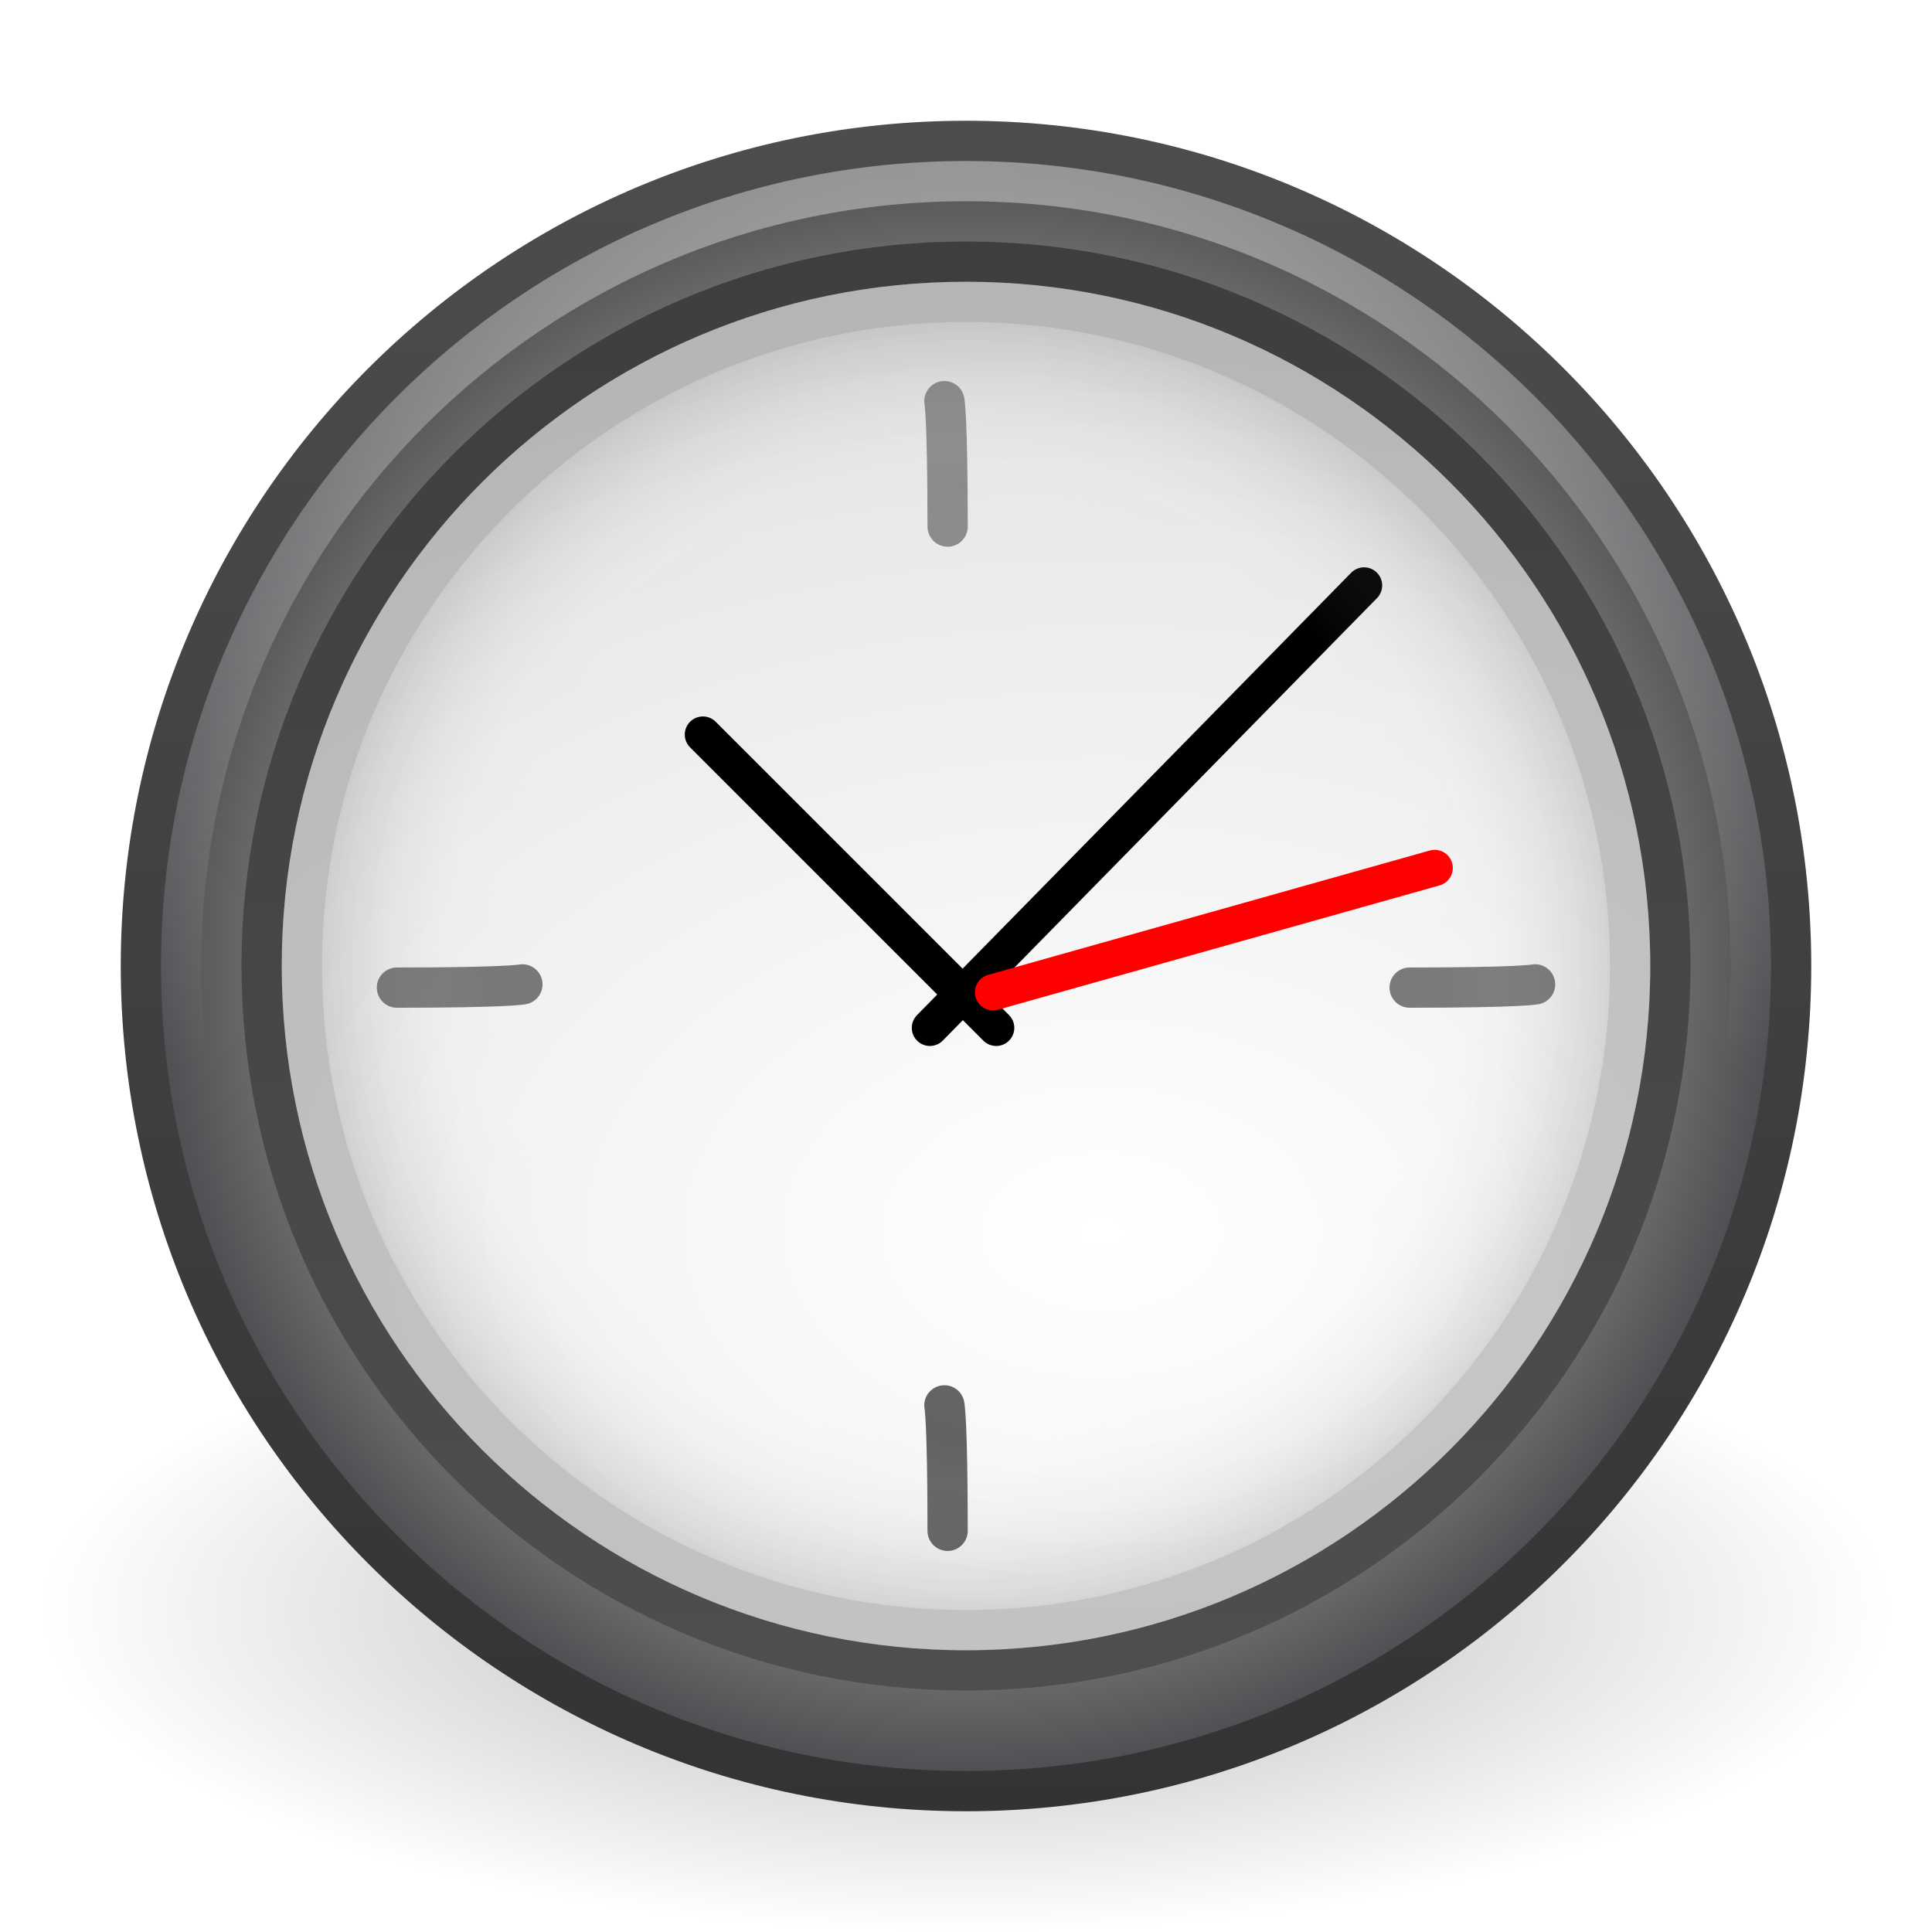
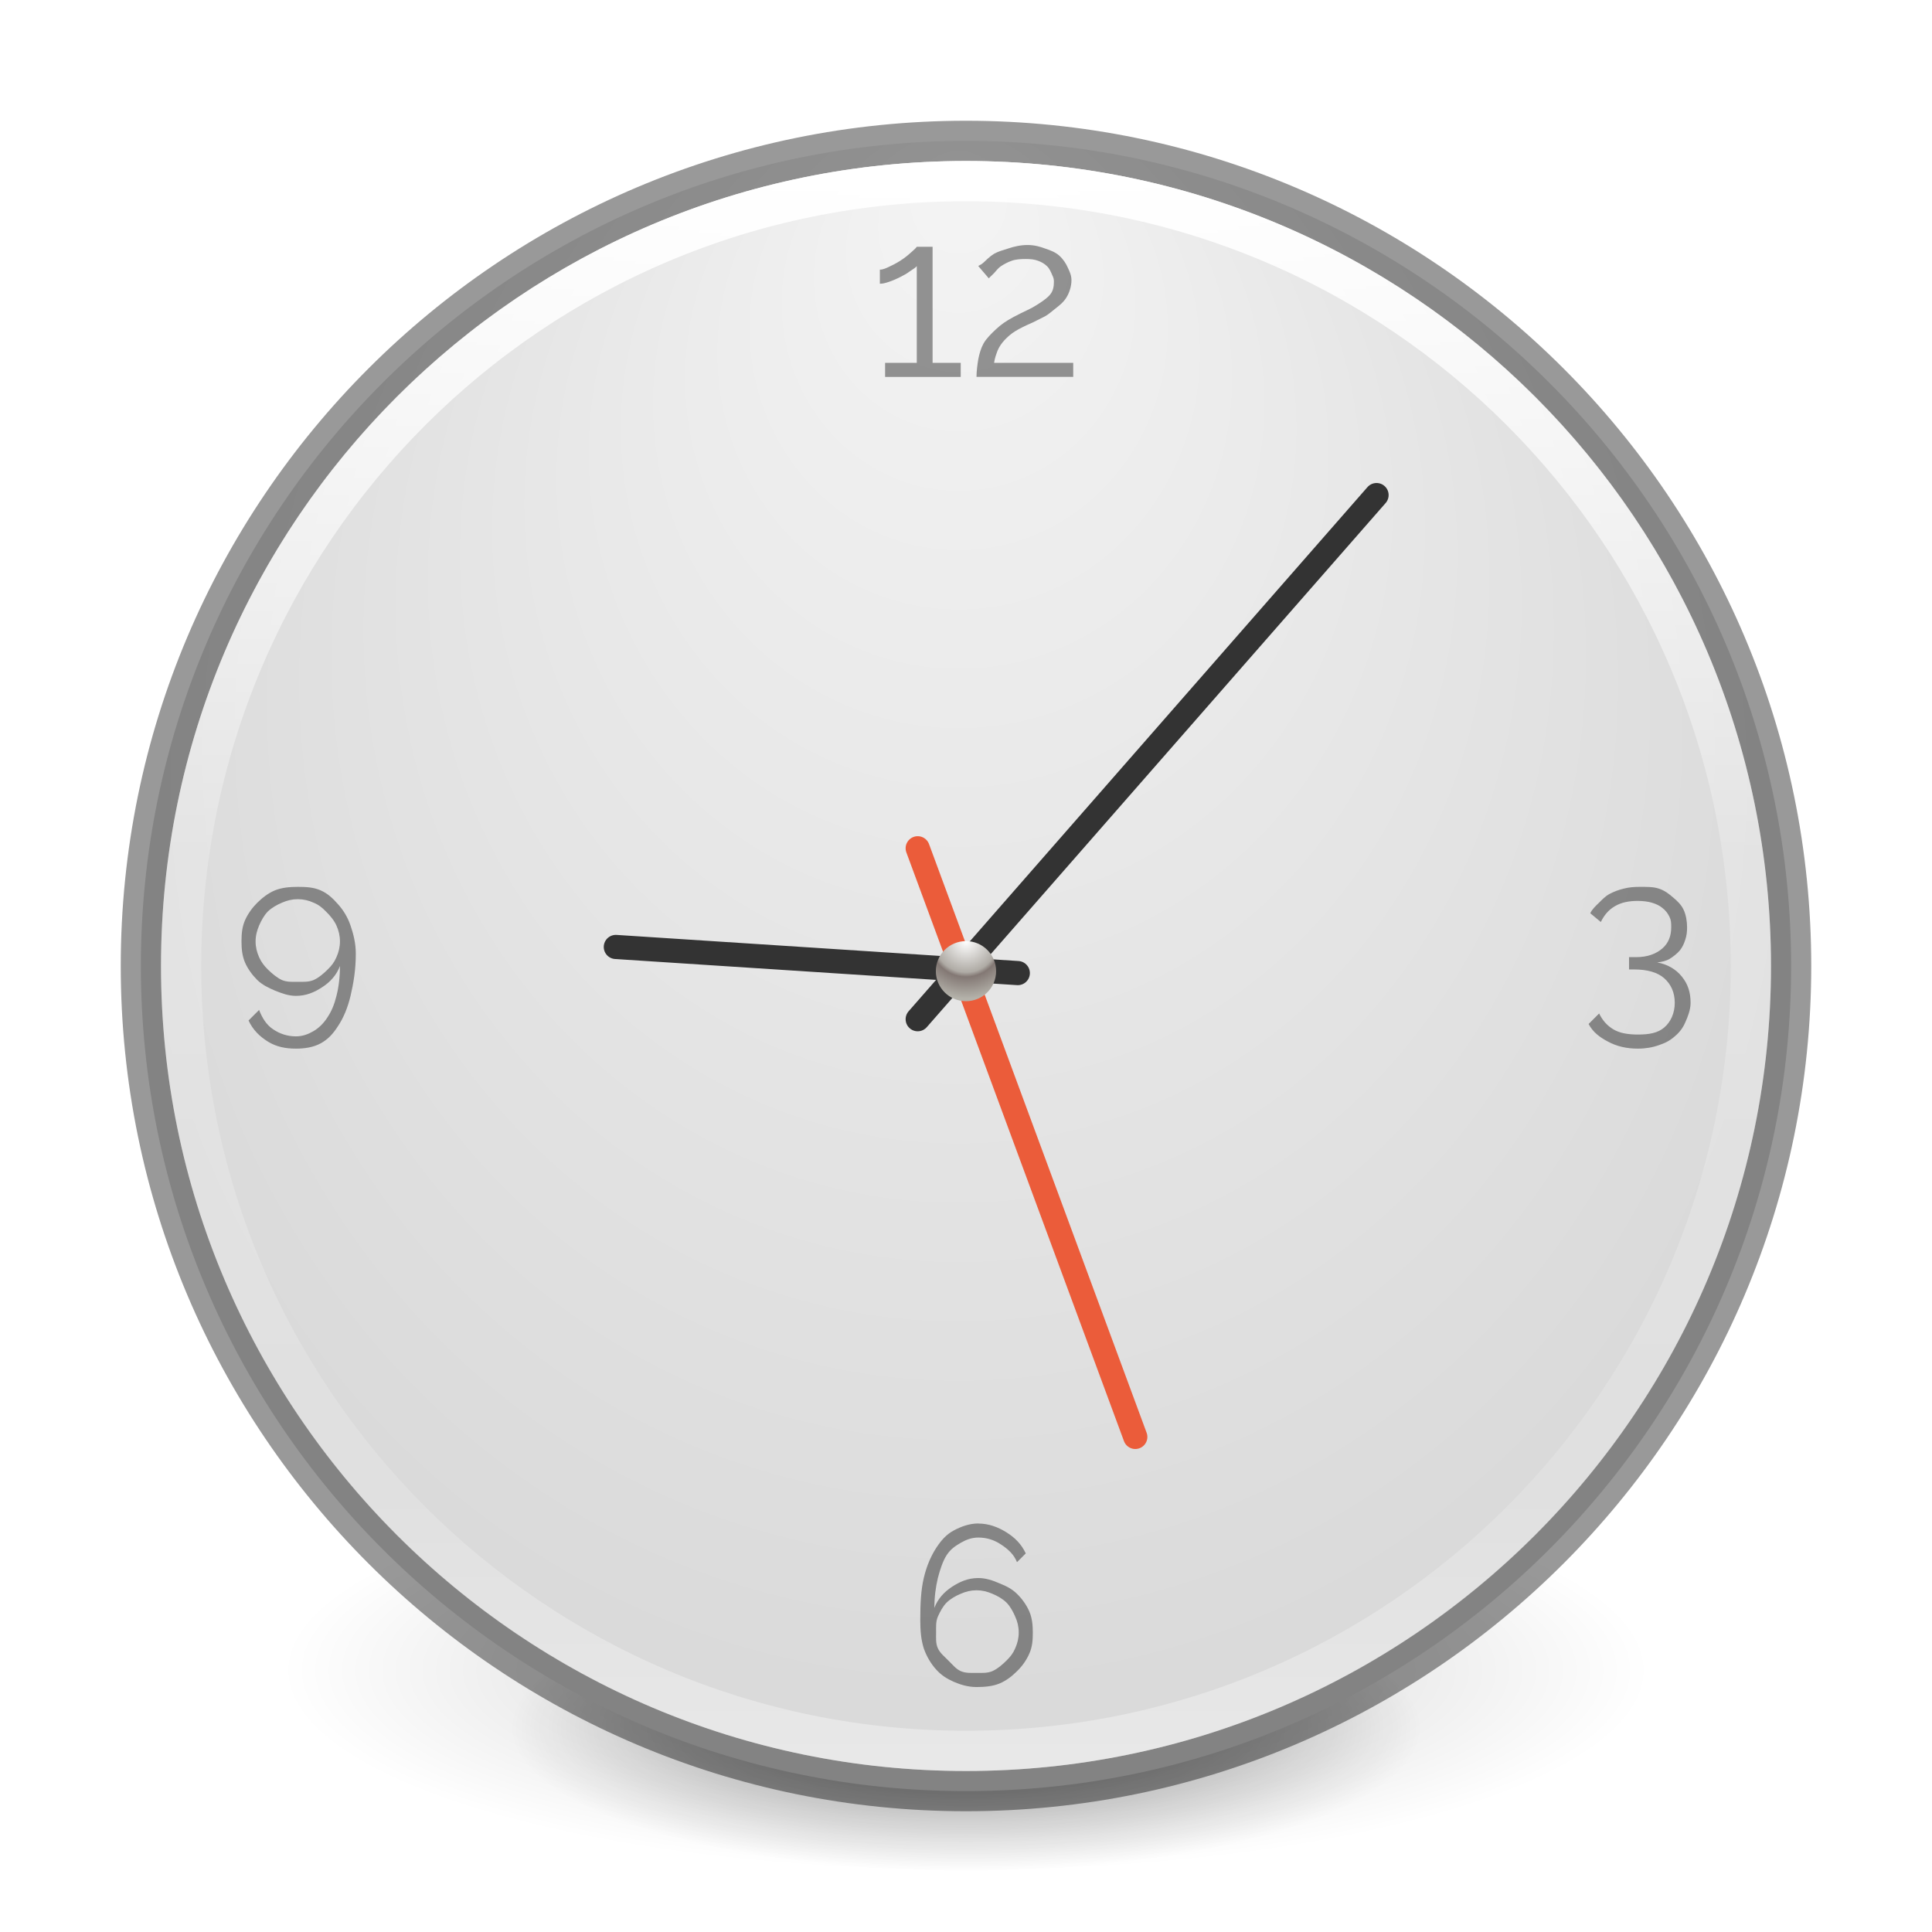
- <svg xmlns="http://www.w3.org/2000/svg" id="svg5555" height="48" width="48" version="1.0">
-   <defs id="defs5557">
-     <radialGradient id="radialGradient3199" gradientUnits="userSpaceOnUse" cy="24" cx="24" r="17">
-       <stop id="stop3303" style="stop-color:#fff;stop-opacity:0" offset="0" />
-       <stop id="stop3309" style="stop-color:#fff;stop-opacity:0" offset="0.7" />
-       <stop id="stop3305" offset="1" />
-     </radialGradient>
-     <linearGradient id="linearGradient3201" y2="26.494" gradientUnits="userSpaceOnUse" x2="29.05" gradientTransform="matrix(1 0 0 -1 .000001 48)" y1="7.028" x1="29.05">
-       <stop id="stop3710" offset="0" />
-       <stop id="stop3712" offset="1" />
+ <svg xmlns="http://www.w3.org/2000/svg" xmlns:xlink="http://www.w3.org/1999/xlink" id="svg4279" height="48" width="48" version="1.1">
+   <defs id="defs4281">
+     <linearGradient id="linearGradient4119">
+       <stop offset="0" style="stop-color:#ffffff;stop-opacity:1" id="stop4121" />
+       <stop offset="0.54" style="stop-color:#afaba5;stop-opacity:1" id="stop4148" />
+       <stop offset="0.62" style="stop-color:#837874;stop-opacity:1" id="stop4146" />
+       <stop offset="1" style="stop-color:#b4b2aa;stop-opacity:1" id="stop4123" />
    </linearGradient>
-     <linearGradient id="linearGradient3212" y2="26.091" gradientUnits="userSpaceOnUse" x2="24.398" gradientTransform="translate(-.39768 .39813)" y1="3.602" x1="24.398">
-       <stop id="stop3998" style="stop-color:#fff" offset="0" />
-       <stop id="stop4000" style="stop-color:#fff;stop-opacity:0" offset="1" />
+     <linearGradient gradientTransform="matrix(1.592071,0,0,1.592072,-90.90953,-20.36611)" gradientUnits="userSpaceOnUse" xlink:href="#linearGradient4806-9" id="linearGradient3221" y2="40.496" x2="71.204" y1="15.369" x1="71.204" />
+     <linearGradient id="linearGradient4806-9">
+       <stop offset="0" style="stop-color:#ffffff;stop-opacity:1" id="stop4808-49" />
+       <stop offset="0.424" style="stop-color:#ffffff;stop-opacity:0.235" id="stop4810-05" />
+       <stop offset="0.821" style="stop-color:#ffffff;stop-opacity:0.157" id="stop4812-6" />
+       <stop offset="1" style="stop-color:#ffffff;stop-opacity:0.392" id="stop4814-7" />
    </linearGradient>
-     <radialGradient id="radialGradient3215" gradientUnits="userSpaceOnUse" cy="12.08" cx="27.412" gradientTransform="matrix(1.7638e-8 1.7731 -2.6591 2.6451e-8 59.48 -17.999)" r="18">
-       <stop id="stop3270" style="stop-color:#fff" offset="0" />
-       <stop id="stop3272" style="stop-color:#d8d8d8" offset="1" />
-     </radialGradient>
-     <linearGradient id="linearGradient3217" y2="40.32" gradientUnits="userSpaceOnUse" x2="29.05" gradientTransform="matrix(1.0606 0 0 1.0606 -1.4545 -1.4545)" y1="7.028" x1="29.05">
-       <stop id="stop2482" style="stop-color:#3d3e40" offset="0" />
-       <stop id="stop2484" style="stop-color:#4e4e4e" offset="1" />
+     <radialGradient gradientTransform="matrix(-6.7138023e-8,1.103308,-1.039476,-7.5994236e-8,32.78345,3.760135)" gradientUnits="userSpaceOnUse" xlink:href="#linearGradient2867-449-88-871-390-598-476-591-434-148-57-177-641-289-620-227-114-444-680-744-4-8-69-5-4-8-426-2-9-1-4-965" id="radialGradient3228" fy="8.626" fx="0.304" r="20" cy="8.626" cx="15.026" />
+     <linearGradient id="linearGradient2867-449-88-871-390-598-476-591-434-148-57-177-641-289-620-227-114-444-680-744-4-8-69-5-4-8-426-2-9-1-4-965">
+       <stop offset="0" style="stop-color:#f4f4f4;stop-opacity:1" id="stop4036" />
+       <stop offset="1" style="stop-color:#dadada;stop-opacity:1" id="stop4040" />
    </linearGradient>
-     <radialGradient id="radialGradient3220" gradientUnits="userSpaceOnUse" cy="24.003" cx="24.012" gradientTransform="matrix(.95321 0 0 .95321 1.1236 1.1232)" r="21">
-       <stop id="stop5026" style="stop-color:#808080" offset="0" />
-       <stop id="stop5028" style="stop-color:#6d6d6d" offset=".873" />
-       <stop id="stop5030" style="stop-color:#4f5053" offset="1" />
-     </radialGradient>
-     <linearGradient id="linearGradient3222" y2="45.184" gradientUnits="userSpaceOnUse" x2="7.554" y1="3" x1="7.554">
-       <stop id="stop3229" style="stop-color:#4d4d4d" offset="0" />
-       <stop id="stop3231" style="stop-color:#333" offset="1" />
+     <radialGradient gradientTransform="matrix(0,2.280334,-2.286523,0,59.16037,-13.09994)" gradientUnits="userSpaceOnUse" xlink:href="#linearGradient4119" id="radialGradient3139" fy="15.377" fx="16" r="0.626" cy="15.377" cx="16" />
+     <radialGradient xlink:href="#linearGradient3820-7-2" id="radialGradient3300-8" gradientUnits="userSpaceOnUse" gradientTransform="matrix(0.3823536,7.5555777e-8,-1.8372241e-8,0.1115198,-5.925427,36.33585)" cx="99.189" cy="185.297" fx="99.189" fy="185.297" r="62.769" />
+     <linearGradient id="linearGradient3820-7-2">
+       <stop id="stop3822-2-6" style="stop-color:#000000;stop-opacity:1" offset="0" />
+       <stop id="stop3824-1-2" style="stop-color:#000000;stop-opacity:0" offset="1" />
    </linearGradient>
-     <radialGradient id="radialGradient3225" gradientUnits="userSpaceOnUse" cy="4.625" cx="62.625" gradientTransform="matrix(2.1647 0 0 .75294 -111.56 36.518)" r="10.625">
-       <stop id="stop8840" offset="0" />
-       <stop id="stop8842" style="stop-opacity:0" offset="1" />
-     </radialGradient>
+     <radialGradient xlink:href="#linearGradient3820-7-2" id="radialGradient4192-6" gradientUnits="userSpaceOnUse" gradientTransform="matrix(0.2549024,5.3967361e-8,-1.2248161e-8,0.07965545,6.716382,44.24067)" cx="99.189" cy="185.297" fx="99.189" fy="185.297" r="62.769" />
  </defs>
-   <path id="path8836" style="opacity:.3;fill-rule:evenodd;fill:url(#radialGradient3225)" d="m47 40c0 4.418-10.297 8-23 8s-23-3.582-23-8 10.297-8 23-8 23 3.582 23 8z" />
-   <path id="path6495" style="stroke:url(#linearGradient3222);fill:url(#radialGradient3220)" d="m44.5 23.999c0 11.322-9.179 20.501-20.5 20.501-11.322 0-20.5-9.179-20.5-20.501 0-11.321 9.178-20.499 20.5-20.499 11.321 0 20.5 9.178 20.5 20.499z" />
-   <path id="path3215" style="stroke:url(#linearGradient3217);fill:url(#radialGradient3215)" d="m41.5 23.999c0 9.665-7.836 17.501-17.5 17.501-9.665 0-17.5-7.835-17.5-17.501 0-9.665 7.835-17.499 17.5-17.499 9.664 0 17.5 7.835 17.5 17.499z" />
-   <path id="path3222" style="opacity:.4;stroke:url(#linearGradient3212);fill:none" d="m43.5 23.999c0 10.77-8.731 19.501-19.5 19.501-10.77 0-19.5-8.731-19.5-19.501 0-10.769 8.731-19.499 19.5-19.499s19.5 8.73 19.5 19.499z" />
-   <path id="path2291" style="opacity:.5;stroke:#000;stroke-linecap:round;fill:none" d="m9.862 24.537c2.766 0 3.117-0.08 3.117-0.08" />
-   <path id="path2296" style="opacity:.5;stroke:#000;stroke-linecap:round;fill:none" d="m35.022 24.537c2.766 0 3.117-0.08 3.117-0.08" />
-   <path id="path2306" style="opacity:.6;stroke:#000;stroke-linecap:round;fill:none" d="m23.543 38.033c0-2.766-0.08-3.117-0.08-3.117" />
-   <path id="path2308" style="opacity:.4;stroke:#000;stroke-linecap:round;fill:none" d="m23.543 13.083c0-2.766-0.08-3.117-0.08-3.117" />
-   <path id="path2312" style="stroke:#000;stroke-linecap:round;stroke-width:0.9;fill:none" d="m23.103 25.537 10.787-10.992" />
-   <path id="path2314" style="stroke:#000;stroke-linecap:round;stroke-width:0.9;fill:none" d="m24.75 25.537-7.287-7.287" />
-   <path id="path2316" style="fill-rule:evenodd;stroke:#f00;stroke-linecap:round;stroke-width:0.9;fill:#f00" d="m24.672 24.653 10.973-3.089" />
-   <path id="path3215-4" style="opacity:.2;stroke:url(#linearGradient3201);fill:url(#radialGradient3199)" d="m40.5 24.001c0-9.113-7.388-16.501-16.5-16.501-9.113 0-16.5 7.388-16.5 16.501 0 9.112 7.387 16.499 16.5 16.499 9.112 0 16.5-7.387 16.5-16.499z" />
+   <g id="g4198-4" transform="matrix(0.7083333,0,0,0.7142827,1.33333,0.7846048)" style="stroke-width:1.406">
+     <path d="m 56,57.002 a 24,6.999 0 1 1 -48,0 24,6.999 0 1 1 48,0 z" id="path3818-0-6" style="opacity:0.2;fill:url(#radialGradient3300-8);fill-opacity:1;stroke:none;stroke-width:1.406" />
+     <path style="opacity:0.4;fill:url(#radialGradient4192-6);fill-opacity:1;stroke:none;stroke-width:1.406" id="path4190-2" d="m 48,59.002 a 16,4.999 0 1 1 -32,0 16,4.999 0 1 1 32,0 z" />
+   </g>
+   <path d="M 24,3.5 C 12.689,3.5 3.5,12.689 3.5,24 3.5,35.311 12.689,44.5 24,44.5 35.311,44.5 44.5,35.311 44.5,24 44.5,12.689 35.311,3.5 24,3.5 Z" id="path2555-7-65" style="color:#000000;display:inline;overflow:visible;visibility:visible;fill:url(#radialGradient3228);fill-opacity:1;fill-rule:nonzero;stroke:none;stroke-width:1;marker:none;enable-background:accumulate" />
+   <path d="M 24,3.5 C 12.689,3.5 3.5,12.689 3.5,24 3.5,35.311 12.689,44.5 24,44.5 35.311,44.5 44.5,35.311 44.5,24 44.5,12.689 35.311,3.5 24,3.5 Z" id="path2555-7-1-7" style="color:#000000;display:inline;overflow:visible;visibility:visible;opacity:0.4;fill:none;stroke:#000000;stroke-width:1;stroke-linecap:round;stroke-linejoin:round;stroke-miterlimit:4;stroke-dasharray:none;stroke-dashoffset:0;stroke-opacity:1;marker:none;enable-background:accumulate" />
+   <path d="M 22.8,25.322 34.2,12.3" id="path2312" style="fill:none;stroke:#333333;stroke-width:0.6;stroke-linecap:round;stroke-linejoin:miter;stroke-miterlimit:4;stroke-dasharray:none;stroke-opacity:1" />
+   <path d="M 25.287,24.176 15.3,23.527" id="path2314" style="fill:#0000ff;fill-opacity:1;stroke:#333333;stroke-width:0.6;stroke-linecap:round;stroke-linejoin:miter;stroke-miterlimit:4;stroke-dasharray:none;stroke-opacity:1" />
+   <path d="m 22.8,21.075 5.406,14.625" id="path2316" style="fill:none;stroke:#eb5c3a;stroke-width:0.6;stroke-linecap:round;stroke-linejoin:miter;stroke-miterlimit:4;stroke-dasharray:none;stroke-opacity:1" />
+   <path d="m 25.529,6.087 c -0.175,3.2e-6 -0.339,0.039 -0.481,0.087 -0.138,0.045 -0.245,0.071 -0.35,0.131 -0.101,0.06 -0.199,0.159 -0.262,0.218 -0.063,0.06 -0.109,0.065 -0.131,0.087 l 0.262,0.306 c 0.026,-0.034 0.083,-0.079 0.131,-0.131 0.052,-0.056 0.1,-0.126 0.175,-0.175 0.075,-0.048 0.165,-0.098 0.262,-0.131 0.101,-0.037 0.226,-0.044 0.35,-0.044 0.119,3e-6 0.216,0.01 0.306,0.044 0.093,0.034 0.159,0.075 0.218,0.131 0.063,0.056 0.101,0.148 0.131,0.218 0.034,0.071 0.044,0.104 0.044,0.175 -3e-6,0.112 -0.02,0.224 -0.087,0.306 -0.063,0.082 -0.161,0.151 -0.262,0.218 -0.101,0.067 -0.187,0.119 -0.306,0.175 -0.116,0.052 -0.249,0.123 -0.35,0.175 -0.19,0.101 -0.314,0.19 -0.437,0.306 -0.119,0.112 -0.235,0.226 -0.306,0.35 -0.067,0.123 -0.105,0.259 -0.131,0.393 -0.022,0.13 -0.044,0.299 -0.044,0.437 h 2.403 V 9.015 h -1.966 c 0.015,-0.116 0.054,-0.216 0.087,-0.306 0.037,-0.089 0.104,-0.188 0.175,-0.262 0.071,-0.075 0.15,-0.148 0.262,-0.218 0.112,-0.071 0.269,-0.144 0.437,-0.218 0.071,-0.034 0.154,-0.079 0.262,-0.131 0.112,-0.052 0.201,-0.136 0.306,-0.218 0.104,-0.082 0.191,-0.15 0.262,-0.262 0.075,-0.116 0.131,-0.28 0.131,-0.437 -3e-6,-0.119 -0.039,-0.201 -0.087,-0.306 C 26.486,6.547 26.409,6.432 26.316,6.35 26.222,6.267 26.1,6.219 25.966,6.175 25.836,6.126 25.697,6.087 25.529,6.087 Z m -2.752,0.044 c -0.007,0.019 -0.068,0.075 -0.131,0.131 -0.063,0.056 -0.125,0.111 -0.218,0.175 -0.089,0.063 -0.201,0.126 -0.306,0.175 -0.101,0.048 -0.176,0.087 -0.262,0.087 v 0.35 c 0.071,2.3e-6 0.125,-0.014 0.218,-0.044 0.093,-0.03 0.22,-0.086 0.306,-0.131 0.089,-0.045 0.148,-0.079 0.218,-0.131 0.071,-0.052 0.141,-0.086 0.175,-0.131 V 9.015 H 21.99 V 9.364 h 1.879 V 9.015 H 23.17 V 6.131 Z M 7.398,22.034 c -0.198,2e-6 -0.396,0.017 -0.568,0.087 -0.171,0.071 -0.31,0.183 -0.437,0.306 -0.123,0.123 -0.231,0.269 -0.306,0.437 -0.071,0.164 -0.087,0.334 -0.087,0.524 -3e-7,0.186 0.017,0.36 0.087,0.524 0.071,0.164 0.183,0.314 0.306,0.437 0.123,0.119 0.273,0.191 0.437,0.262 0.168,0.067 0.334,0.131 0.524,0.131 0.254,0 0.458,-0.088 0.655,-0.218 0.201,-0.13 0.355,-0.304 0.437,-0.524 -2.6e-6,0.276 -0.031,0.526 -0.087,0.743 -0.052,0.213 -0.122,0.379 -0.218,0.524 -0.093,0.149 -0.215,0.271 -0.35,0.35 -0.134,0.078 -0.273,0.131 -0.437,0.131 -0.209,0 -0.396,-0.059 -0.568,-0.175 C 6.615,25.461 6.511,25.282 6.437,25.092 l -0.262,0.262 c 0.108,0.231 0.272,0.394 0.481,0.524 0.209,0.13 0.438,0.175 0.699,0.175 0.22,-2e-6 0.433,-0.034 0.612,-0.131 C 8.145,25.825 8.276,25.687 8.403,25.485 8.533,25.288 8.638,25.041 8.709,24.743 8.78,24.441 8.84,24.097 8.84,23.694 8.84,23.437 8.78,23.2 8.709,22.995 8.638,22.786 8.53,22.613 8.403,22.471 8.28,22.329 8.141,22.196 7.966,22.121 7.791,22.043 7.607,22.034 7.398,22.034 Z m 33.335,0 c -0.134,2e-6 -0.266,0.01 -0.393,0.044 -0.127,0.03 -0.245,0.075 -0.35,0.131 -0.104,0.056 -0.18,0.136 -0.262,0.218 -0.082,0.078 -0.174,0.165 -0.218,0.262 l 0.262,0.218 c 0.082,-0.168 0.189,-0.3 0.35,-0.393 0.164,-0.097 0.355,-0.131 0.568,-0.131 0.116,3e-6 0.253,0.014 0.35,0.044 0.101,0.03 0.191,0.071 0.262,0.131 0.075,0.056 0.134,0.133 0.175,0.218 0.041,0.082 0.044,0.15 0.044,0.262 -2e-6,0.213 -0.066,0.39 -0.218,0.524 -0.153,0.134 -0.368,0.218 -0.655,0.218 h -0.175 v 0.306 h 0.131 c 0.317,2e-6 0.575,0.069 0.743,0.218 0.168,0.149 0.262,0.354 0.262,0.612 -3e-6,0.254 -0.102,0.477 -0.262,0.612 -0.16,0.138 -0.376,0.175 -0.655,0.175 -0.242,0 -0.451,-0.034 -0.612,-0.131 -0.16,-0.097 -0.271,-0.229 -0.35,-0.393 l -0.262,0.262 c 0.108,0.201 0.268,0.325 0.481,0.437 0.213,0.116 0.459,0.175 0.743,0.175 0.194,-2e-6 0.368,-0.031 0.524,-0.087 0.16,-0.052 0.281,-0.118 0.393,-0.218 0.116,-0.097 0.202,-0.208 0.262,-0.35 0.063,-0.138 0.131,-0.313 0.131,-0.481 -3e-6,-0.268 -0.069,-0.473 -0.218,-0.655 -0.145,-0.183 -0.366,-0.309 -0.612,-0.35 0.116,-0.015 0.216,-0.035 0.306,-0.087 0.093,-0.056 0.199,-0.14 0.262,-0.218 0.063,-0.082 0.098,-0.161 0.131,-0.262 0.034,-0.104 0.044,-0.194 0.044,-0.306 -2e-6,-0.149 -0.028,-0.314 -0.087,-0.437 -0.056,-0.123 -0.158,-0.22 -0.262,-0.306 -0.104,-0.089 -0.204,-0.17 -0.35,-0.218 -0.142,-0.048 -0.309,-0.044 -0.481,-0.044 z M 7.398,22.34 c 0.142,3e-6 0.27,0.031 0.393,0.087 0.127,0.052 0.213,0.122 0.306,0.218 0.097,0.093 0.206,0.223 0.262,0.35 0.056,0.123 0.087,0.255 0.087,0.393 -2.6e-6,0.142 -0.031,0.266 -0.087,0.393 -0.052,0.123 -0.122,0.213 -0.218,0.306 -0.093,0.093 -0.223,0.206 -0.35,0.262 -0.127,0.052 -0.252,0.044 -0.393,0.044 -0.142,10e-7 -0.266,0.009 -0.393,-0.044 -0.123,-0.056 -0.256,-0.169 -0.35,-0.262 -0.093,-0.093 -0.163,-0.183 -0.218,-0.306 -0.056,-0.127 -0.087,-0.252 -0.087,-0.393 -6e-7,-0.142 0.035,-0.27 0.087,-0.393 0.056,-0.127 0.125,-0.256 0.218,-0.35 0.097,-0.093 0.226,-0.166 0.35,-0.218 0.127,-0.056 0.252,-0.087 0.393,-0.087 z M 24.306,37.85 c -0.22,4e-6 -0.433,0.078 -0.612,0.175 -0.179,0.097 -0.306,0.236 -0.437,0.437 -0.127,0.198 -0.235,0.441 -0.306,0.743 -0.071,0.298 -0.087,0.646 -0.087,1.049 0,0.257 0.02,0.49 0.087,0.699 0.071,0.205 0.179,0.383 0.306,0.524 0.127,0.142 0.262,0.228 0.437,0.306 0.175,0.075 0.359,0.131 0.568,0.131 0.198,0 0.396,-0.017 0.568,-0.087 0.171,-0.071 0.314,-0.183 0.437,-0.306 0.127,-0.123 0.235,-0.273 0.306,-0.437 0.075,-0.168 0.087,-0.334 0.087,-0.524 -3e-6,-0.186 -0.017,-0.36 -0.087,-0.524 -0.071,-0.164 -0.183,-0.318 -0.306,-0.437 -0.123,-0.123 -0.269,-0.195 -0.437,-0.262 -0.164,-0.071 -0.334,-0.131 -0.524,-0.131 -0.254,3e-6 -0.454,0.088 -0.655,0.218 -0.198,0.13 -0.355,0.304 -0.437,0.524 0,-0.272 0.035,-0.526 0.087,-0.743 0.056,-0.216 0.125,-0.423 0.218,-0.568 0.097,-0.149 0.215,-0.228 0.35,-0.306 0.134,-0.078 0.273,-0.131 0.437,-0.131 0.209,4e-6 0.396,0.059 0.568,0.175 0.171,0.112 0.319,0.247 0.393,0.437 l 0.218,-0.218 c -0.108,-0.231 -0.272,-0.394 -0.481,-0.524 -0.209,-0.13 -0.438,-0.218 -0.699,-0.218 z m -0.044,1.66 c 0.138,3e-6 0.266,0.031 0.393,0.087 0.127,0.052 0.256,0.125 0.35,0.218 0.093,0.093 0.163,0.223 0.218,0.35 0.056,0.123 0.087,0.252 0.087,0.393 -3e-6,0.142 -0.031,0.266 -0.087,0.393 -0.052,0.123 -0.122,0.213 -0.218,0.306 -0.093,0.093 -0.223,0.206 -0.35,0.262 -0.123,0.052 -0.252,0.044 -0.393,0.044 -0.142,0 -0.266,0.009 -0.393,-0.044 -0.123,-0.056 -0.209,-0.169 -0.306,-0.262 -0.093,-0.097 -0.206,-0.183 -0.262,-0.306 -0.056,-0.123 -0.044,-0.252 -0.044,-0.393 -2e-6,-0.142 -0.009,-0.27 0.044,-0.393 0.056,-0.127 0.125,-0.256 0.218,-0.35 0.097,-0.093 0.223,-0.166 0.35,-0.218 0.127,-0.056 0.252,-0.087 0.393,-0.087 z" id="text4045" style="font-style:normal;font-variant:normal;font-weight:normal;font-stretch:normal;font-size:4px;line-height:125%;font-family:Raleway;-inkscape-font-specification:Raleway;letter-spacing:0px;word-spacing:0px;opacity:0.4;fill:#000000;fill-opacity:1;stroke:none" />
+   <path d="m 43.5,24 c 0,10.77 -8.73,19.5 -19.5,19.5 -10.77,0 -19.5,-8.73 -19.5,-19.5 C 4.5,13.23 13.23,4.5 24,4.5 c 10.77,0 19.5,8.73 19.5,19.5 z" id="path3421" style="color:#000000;display:inline;overflow:visible;visibility:visible;fill:none;stroke:url(#linearGradient3221);stroke-width:1;stroke-linecap:round;stroke-linejoin:round;stroke-miterlimit:4;stroke-dasharray:none;stroke-dashoffset:0;stroke-opacity:1;marker:none;enable-background:accumulate" />
+   <path d="m 24.748,24.128 a 0.748,0.746 0 1 1 -1.497,0 0.748,0.746 0 1 1 1.497,0 z" id="path4117" style="color:#000000;display:inline;overflow:visible;visibility:visible;fill:url(#radialGradient3139);fill-opacity:1;fill-rule:nonzero;stroke:none;stroke-width:1.495;marker:none;enable-background:accumulate" />
</svg>
